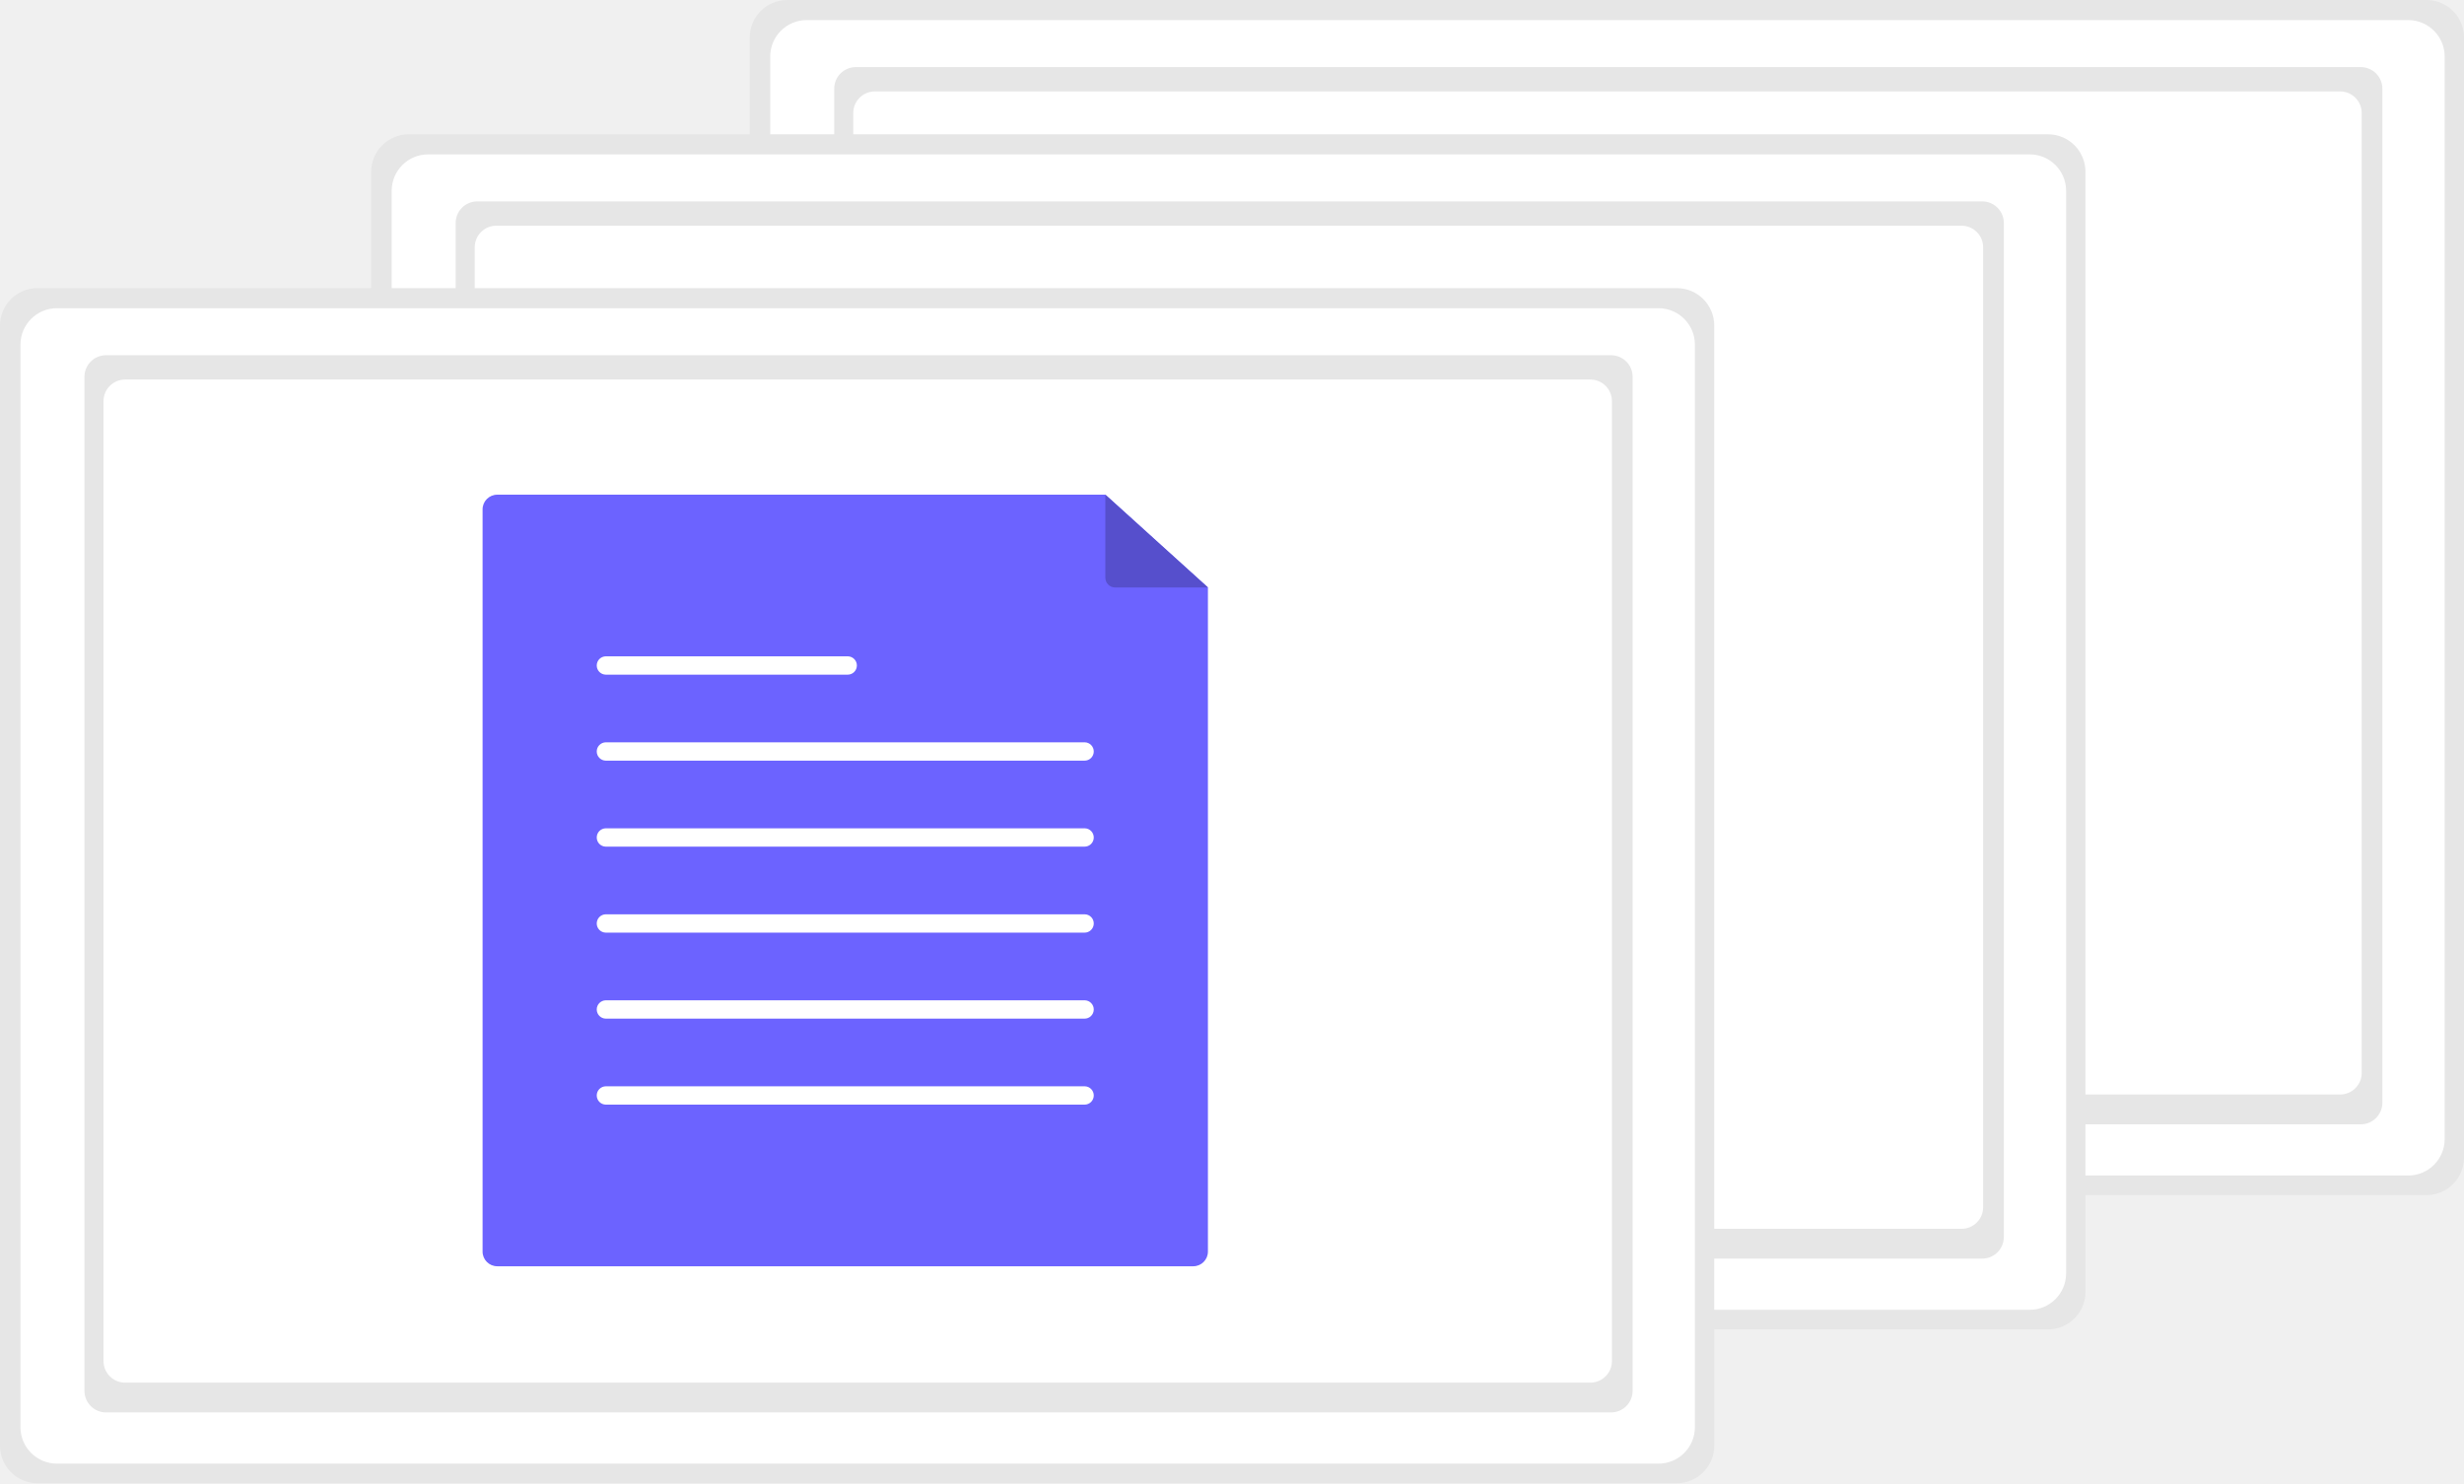
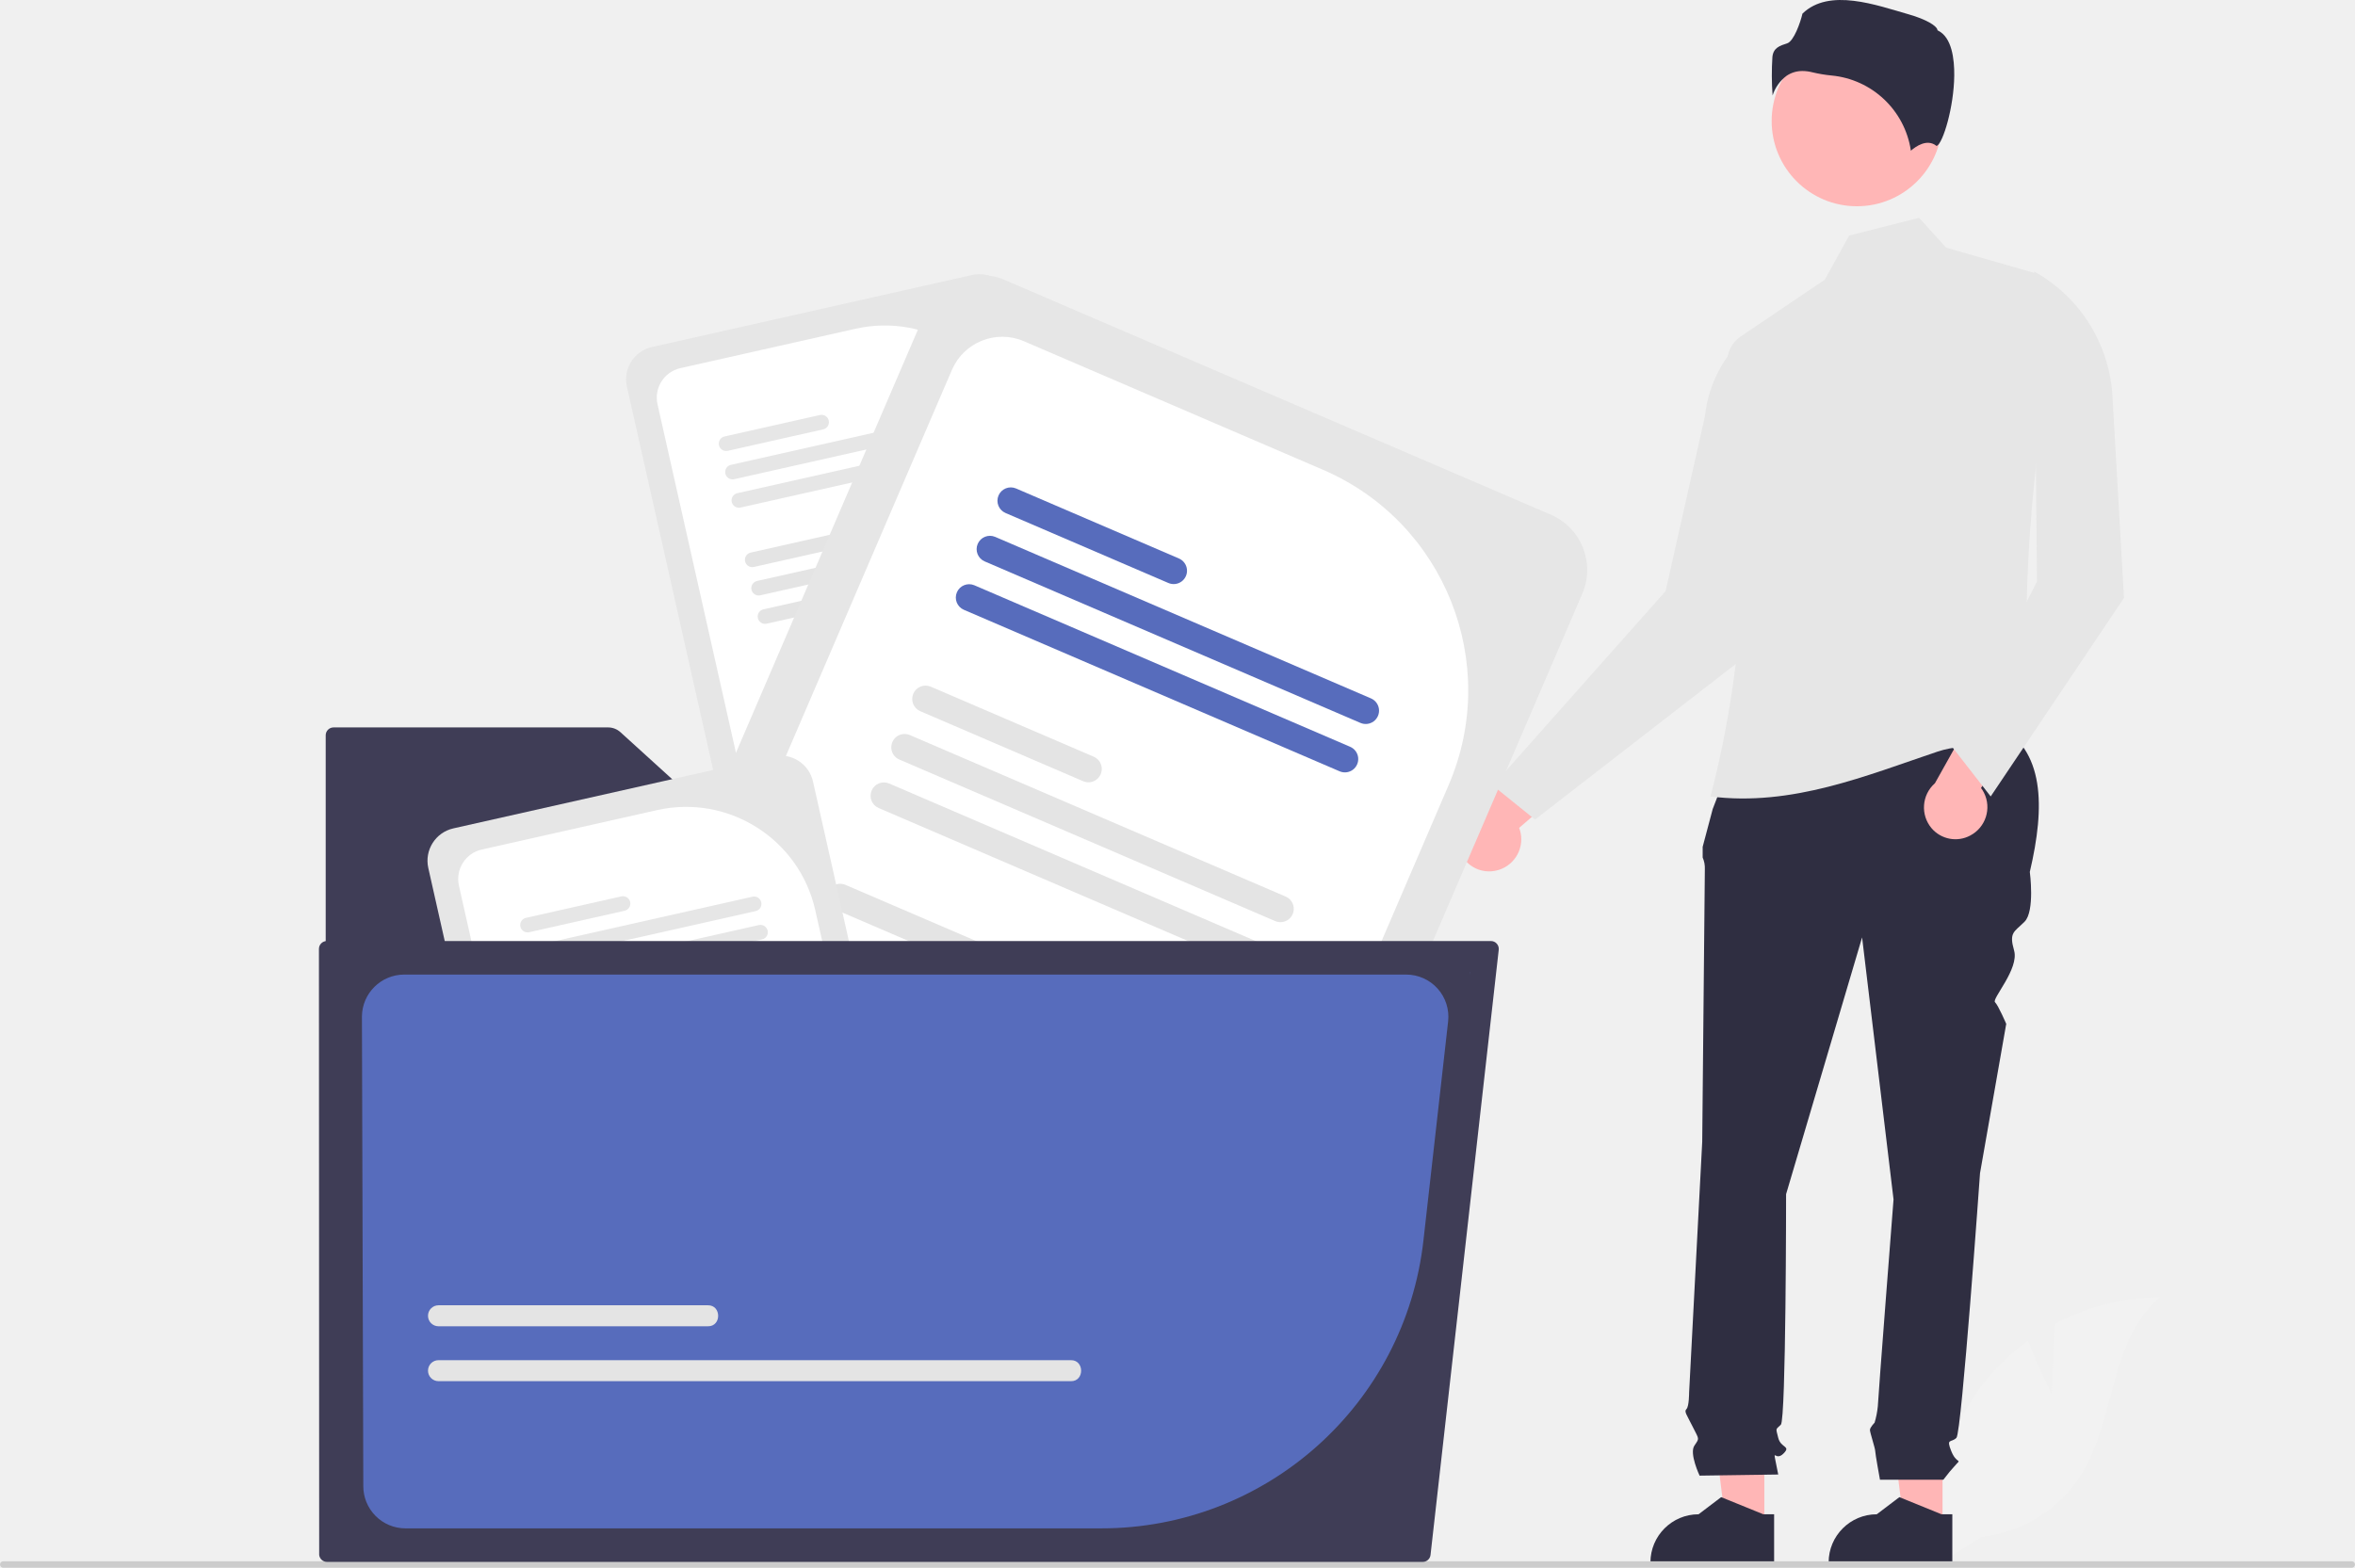
- <svg xmlns="http://www.w3.org/2000/svg" data-name="Layer 1" width="1008.92" height="607.45" viewBox="0 0 1008.92 607.45">
-   <path d="M1104.46,620.305a15.34,15.34,0,0,1-15.26,15.42H417.8a15.34,15.34,0,0,1-15.26-15.42V161.695a15.34,15.34,0,0,1,15.26-15.42H1089.2a15.34,15.34,0,0,1,15.26,15.42h0V620.305Z" transform="translate(-95.53981 -146.275)" fill="#e6e6e6" />
-   <path d="M1096.54,612.795a14.91,14.91,0,0,1-14.91,14.91H425.83a14.91,14.91,0,0,1-14.91-14.91V169.415a14.91,14.91,0,0,1,14.91-14.91h655.83a14.91,14.91,0,0,1,14.88,14.91Z" transform="translate(-95.53981 -146.275)" fill="#fff" />
-   <path id="a90d98f2-fe2a-41dc-85de-0aa221261a3e-808" data-name="b9c54412-061c-4155-b289-fb4c23e4a64e" d="M445.97,173.755h616.22a8.85,8.85,0,0,1,8.85,8.85v415.28a8.85,8.85,0,0,1-8.85,8.85H445.97a8.85,8.85,0,0,1-8.85-8.85h0V182.605a8.85,8.85,0,0,1,8.85-8.85Z" transform="translate(-95.53981 -146.275)" fill="#e6e6e6" />
-   <path d="M453.77,183.715h599.95a8.85,8.85,0,0,1,8.85,8.85v393.12a8.85,8.85,0,0,1-8.85,8.85H453.77a8.85,8.85,0,0,1-8.85-8.85h0V192.565a8.85,8.85,0,0,1,8.85-8.85Z" transform="translate(-95.53981 -146.275)" fill="#fff" />
-   <path d="M949.46,675.305a15.34,15.34,0,0,1-15.26,15.42H262.8a15.34,15.34,0,0,1-15.26-15.42h0V216.695a15.34,15.34,0,0,1,15.26-15.42H934.2a15.34,15.34,0,0,1,15.26,15.42h0V675.305Z" transform="translate(-95.53981 -146.275)" fill="#e6e6e6" />
-   <path d="M941.54,667.795a14.91,14.91,0,0,1-14.91,14.91H270.83a14.91,14.91,0,0,1-14.91-14.91V224.415a14.91,14.91,0,0,1,14.91-14.91H926.66a14.91,14.91,0,0,1,14.88,14.91Z" transform="translate(-95.53981 -146.275)" fill="#fff" />
-   <path id="b54624cf-b287-45f0-8f58-93aafc1fcbba-809" data-name="a7242049-80b4-49e1-bd08-67354734c824" d="M290.97,228.755H907.19a8.85,8.85,0,0,1,8.85,8.85v415.28a8.85,8.85,0,0,1-8.85,8.85H290.97a8.85,8.85,0,0,1-8.85-8.85h0V237.605a8.85,8.85,0,0,1,8.85-8.85h0Z" transform="translate(-95.53981 -146.275)" fill="#e6e6e6" />
-   <path d="M298.77,238.715H898.72a8.85,8.85,0,0,1,8.85,8.85v393.12a8.85,8.85,0,0,1-8.85,8.85H298.77a8.85,8.85,0,0,1-8.85-8.85h0V247.565a8.85,8.85,0,0,1,8.85-8.85Z" transform="translate(-95.53981 -146.275)" fill="#fff" />
-   <path d="M797.46,738.305a15.34,15.34,0,0,1-15.26,15.42H110.8a15.34,15.34,0,0,1-15.26-15.42V279.695a15.34,15.34,0,0,1,15.26-15.42H782.2a15.34,15.34,0,0,1,15.26,15.42h0V738.305Z" transform="translate(-95.53981 -146.275)" fill="#e6e6e6" />
-   <path d="M789.54,730.795a14.91,14.91,0,0,1-14.91,14.91H118.83a14.91,14.91,0,0,1-14.91-14.91V287.415a14.91,14.91,0,0,1,14.91-14.91H774.66a14.91,14.91,0,0,1,14.88,14.91Z" transform="translate(-95.53981 -146.275)" fill="#fff" />
-   <path id="a665a07e-790f-4a9c-be99-8c13ca89238c-810" data-name="b7a050eb-0cb2-44a8-b642-35d340850eff" d="M138.97,291.755H755.19a8.85,8.85,0,0,1,8.85,8.85v415.28a8.85,8.85,0,0,1-8.85,8.85H138.97a8.85,8.85,0,0,1-8.85-8.85V300.605a8.85,8.85,0,0,1,8.85-8.85h0Z" transform="translate(-95.53981 -146.275)" fill="#e6e6e6" />
-   <path d="M146.77,301.715H746.72a8.85,8.85,0,0,1,8.85,8.85v393.12a8.85,8.85,0,0,1-8.85,8.85H146.77a8.85,8.85,0,0,1-8.85-8.85V310.565A8.85,8.85,0,0,1,146.77,301.715Z" transform="translate(-95.53981 -146.275)" fill="#fff" />
-   <path d="M590.142,386.874v272a6.005,6.005,0,0,1-6,6h-285a6.005,6.005,0,0,1-6-6v-304a6.005,6.005,0,0,1,6-6h249Z" transform="translate(-95.53981 -146.275)" fill="#6c63ff" />
-   <path id="b3cdc3b1-5d0a-4cee-b54c-a38ee088c012-811" data-name="Path 40" d="M343.578,415.072a3.755,3.755,0,0,0,0,7.509h99.005a3.755,3.755,0,1,0,.123-7.509q-.062-.001-.123,0Z" transform="translate(-95.53981 -146.275)" fill="#fff" />
-   <path id="b79c0997-055d-434d-8704-cfc1ccad2281-812" data-name="Path 40" d="M343.578,450.291a3.755,3.755,0,0,0,0,7.509H539.582a3.755,3.755,0,0,0,.123-7.509q-.062-.001-.123,0Z" transform="translate(-95.53981 -146.275)" fill="#fff" />
-   <path id="ed7d1f14-d1d4-40af-b9ad-7b5b5ece23df-813" data-name="Path 40" d="M343.578,485.51a3.755,3.755,0,0,0,0,7.509H539.582a3.755,3.755,0,1,0,.123-7.509q-.062-.001-.123,0Z" transform="translate(-95.53981 -146.275)" fill="#fff" />
-   <path id="ba3b747a-a6b2-4f39-a169-6ef4c21cd2ce-814" data-name="Path 40" d="M343.578,520.729a3.755,3.755,0,0,0,0,7.509H539.582a3.755,3.755,0,1,0,.123-7.509q-.062-.001-.123,0Z" transform="translate(-95.53981 -146.275)" fill="#fff" />
-   <path id="b6e4b743-2497-479e-800a-91c8b21b3df9-815" data-name="Path 40" d="M343.578,555.948a3.755,3.755,0,0,0,0,7.509H539.582a3.755,3.755,0,1,0,.123-7.509q-.062-.001-.123,0Z" transform="translate(-95.53981 -146.275)" fill="#fff" />
-   <path id="f91f499d-e7c9-446d-84c9-bf78465468f6-816" data-name="Path 40" d="M343.578,591.167a3.755,3.755,0,0,0,0,7.509H539.582a3.755,3.755,0,1,0,.123-7.509q-.062-.001-.123,0Z" transform="translate(-95.53981 -146.275)" fill="#fff" />
-   <path d="M590.142,386.874h-38a4,4,0,0,1-4-4v-34h0Z" transform="translate(-95.53981 -146.275)" fill="#6c63ff" />
-   <path d="M590.142,386.874h-38a4,4,0,0,1-4-4v-34h0Z" transform="translate(-95.53981 -146.275)" opacity="0.2" />
+ <svg xmlns="http://www.w3.org/2000/svg" data-name="Layer 1" width="865.67" height="576.443" viewBox="0 0 865.67 576.443">
+   <path d="M716.982,481.915a11.798,11.798,0,0,0,9.173-13.773,11.592,11.592,0,0,0-.567-1.968l31.471-27.129-20.575-5.821-26.731,26.655a11.841,11.841,0,0,0-5.662,15.631,11.529,11.529,0,0,0,12.891,6.405Z" transform="translate(-167.165 -161.7783)" fill="#ffb6b6" />
+   <path d="M921.345,674.306l1.144-25.719a83.066,83.066,0,0,1,38.745-9.808c-18.608,15.214-16.283,44.541-28.899,65a49.964,49.964,0,0,1-36.639,23.089L880.123,736.402a83.724,83.724,0,0,1,17.647-67.845A80.873,80.873,0,0,1,912.633,654.747C916.363,664.581,921.345,674.306,921.345,674.306Z" transform="translate(-167.165 -161.7783)" fill="#f2f2f2" />
+   <polygon points="714.057 561.388 699.956 561.387 693.248 507 714.059 507.001 714.057 561.388" fill="#ffb6b6" />
+   <path d="M884.817,736.834l-45.466-.002v-.575a17.697,17.697,0,0,1,17.697-17.696h.001l8.305-6.301,15.495,6.301,3.969 0Z" transform="translate(-167.165 -161.7783)" fill="#2f2e41" />
+   <polygon points="648.548 561.388 634.448 561.387 627.74 507 648.551 507.001 648.548 561.388" fill="#ffb6b6" />
+   <path d="M819.309,736.834l-45.466-.002v-.575a17.697,17.697,0,0,1,17.697-17.696h.001l8.305-6.301,15.495,6.301,3.969 0Z" transform="translate(-167.165 -161.7783)" fill="#2f2e41" />
+   <path d="M809.61,425.826l91.715,2.293c17.419,9.461,17.683,29.938,11.976,54.25,0,0,1.927,14.45-1.927,18.304s-5.78,3.853-3.853,10.597-8.253,17.758-7.017,18.994,4.126,7.98,4.126,7.98l-9.634,54.911s-6.743,95.372-8.67,97.299-3.853,0-1.927,4.817,3.853,2.89,1.927,4.817a70.949,70.949,0,0,0-4.817,5.78H858.22s-1.756-9.634-1.756-10.597-1.927-6.743-1.927-7.707,1.703-2.666,1.703-2.666a31.694,31.694,0,0,0,1.187-6.004c0-1.927,5.78-76.105,5.78-76.105l-11.56-96.335L823.71,600.861s0,82.848-1.927,84.775-1.927.963-.963,4.817,4.817,2.89,1.927,5.78-3.853-1.927-2.89,2.89l.963,4.817-28.901.413s-3.853-8.12-1.927-11.01,1.811-2.101-.539-6.831-3.314-5.693-2.351-6.656.963-6.087.963-6.087l4.817-92.175s.963-97.299.963-100.189a9.609,9.609,0,0,0-.8-4.334v-3.923l3.69-13.9Z" transform="translate(-167.165 -161.7783)" fill="#2f2e41" />
+   <path d="M715.921,450.623l15.5,12.5,84.5-65.5-5-114h0a46.039,46.039,0,0,0-17.023,31.103l-14.477,64.397Z" transform="translate(-167.165 -161.7783)" fill="#e6e6e6" />
+   <path d="M795.921,454.623c29.911,3.823,57.469-7.759,83.5-16.5,11.752-3.946,23.59.173,34.5-6.5-4.718-46.467-.137-98.808,9.884-154.586a13.217,13.217,0,0,0-8.986-14.946l-32.291-9.264-9.942-10.968L846.909,248.377l-8.988,16.246-30.888,20.87a11.292,11.292,0,0,0-4.808,11.28A370.22,370.22,0,0,1,795.921,454.623Z" transform="translate(-167.165 -161.7783)" fill="#e6e6e6" />
+   <path d="M891.382,469.005a11.798,11.798,0,0,0,5.067-15.753,11.592,11.592,0,0,0-1.083-1.739l22.874-34.687-21.383.014-18.444,32.937a11.841,11.841,0,0,0-1.182,16.583,11.529,11.529,0,0,0,14.15,2.645Z" transform="translate(-167.165 -161.7783)" fill="#ffb6b6" />
+   <path d="M884.921,436.623l14,18,49-73-4.238-74.163a56.096,56.096,0,0,0-28.762-45.837h0l1,114Z" transform="translate(-167.165 -161.7783)" fill="#e6e6e6" />
+   <circle cx="682.576" cy="44.502" r="31.335" fill="#ffb6b6" />
+   <path d="M829.775,187.89a14.807,14.807,0,0,1,3.593.472,51.139,51.139,0,0,0,7.033,1.179,32.59,32.59,0,0,1,29.182,27.643c1.821-1.588,5.964-4.508,9.36-1.794h0c.052.043.082.065.201.009,2.255-1.07,6.259-14.239,6.38-25.834.064-6.154-.905-14.013-5.882-16.502l-.262-.131-.069-.285c-.332-1.384-4.048-3.748-10.505-5.587-11.735-3.342-29.227-9.854-39.077-.271-.745,3.23-3.171,10.144-5.621,10.927-2.713.867-5.056,1.616-5.425,4.944a101.999,101.999,0,0,0,.067,14.219,14.522,14.522,0,0,1,5.159-7.247A10.225,10.225,0,0,1,829.775,187.89Z" transform="translate(-167.165 -161.7783)" fill="#2f2e41" />
+   <path d="M1032.835,737.032a1.186,1.186,0,0,1-1.19,1.19H168.355a1.19,1.19,0,0,1,0-2.38h863.29A1.187,1.187,0,0,1,1032.835,737.032Z" transform="translate(-167.165 -161.7783)" fill="#ccc" />
+   <path d="M524.442,262.901,406.817,289.364a12.201,12.201,0,0,0-9.215,14.565l32.254,143.365,138.203-31.093a6.056,6.056,0,0,0,2.993-1.652L539.007,272.116A12.201,12.201,0,0,0,524.442,262.901Z" transform="translate(-167.165 -161.7783)" fill="#e6e6e6" />
+   <path d="M481.715,282.642l-64.462,14.503a11.111,11.111,0,0,0-8.394,13.261l30.325,134.79,122.744-27.615-22.084-98.162A48.695,48.695,0,0,0,481.715,282.642Z" transform="translate(-167.165 -161.7783)" fill="#fff" />
+   <path d="M538.323,410.314l-80.921,18.206a2.703,2.703,0,1,0,1.187,5.275l80.921-18.206a2.703,2.703,0,1,0-1.187-5.275Z" transform="translate(-167.165 -161.7783)" fill="#e4e4e4" />
+   <path d="M535.976,399.883,455.055,418.088a2.706,2.706,0,0,0,1.188,5.28l80.921-18.206a2.706,2.706,0,1,0-1.188-5.28Z" transform="translate(-167.165 -161.7783)" fill="#e4e4e4" />
+   <path d="M487.788,399.77l-35.078,7.892a2.703,2.703,0,1,0,1.187,5.275l35.078-7.892a2.703,2.703,0,1,0-1.187-5.275Z" transform="translate(-167.165 -161.7783)" fill="#e4e4e4" />
+   <path d="M528.717,367.614l-80.921,18.206a2.706,2.706,0,0,0,1.188,5.28l80.921-18.206a2.706,2.706,0,1,0-1.188-5.28Z" transform="translate(-167.165 -161.7783)" fill="#e4e4e4" />
+   <path d="M526.371,357.188l-80.921,18.206a2.703,2.703,0,1,0,1.187,5.275l80.921-18.206a2.703,2.703,0,1,0-1.187-5.275Z" transform="translate(-167.165 -161.7783)" fill="#e4e4e4" />
+   <path d="M478.181,357.07l-35.078,7.892a2.706,2.706,0,0,0,1.188,5.28l35.078-7.892a2.706,2.706,0,1,0-1.188-5.28Z" transform="translate(-167.165 -161.7783)" fill="#e4e4e4" />
+   <path d="M519.11,324.914l-80.921,18.206a2.706,2.706,0,0,0,1.188,5.28l80.921-18.206a2.706,2.706,0,1,0-1.188-5.28Z" transform="translate(-167.165 -161.7783)" fill="#e6e6e6" />
+   <path d="M516.765,314.488l-80.921,18.206a2.706,2.706,0,0,0,1.188,5.28l80.921-18.206a2.706,2.706,0,1,0-1.188-5.28Z" transform="translate(-167.165 -161.7783)" fill="#e6e6e6" />
+   <path d="M468.574,314.371,433.496,322.262a2.706,2.706,0,0,0,1.188,5.28l35.078-7.892a2.706,2.706,0,1,0-1.188-5.28Z" transform="translate(-167.165 -161.7783)" fill="#e6e6e6" />
+   <path d="M289.779,429.241a2.895,2.895,0,0,0-2.892,2.892V731.181a2.896,2.896,0,0,0,2.892,2.893h374.946a2.895,2.895,0,0,0,2.892-2.893V480.137a2.895,2.895,0,0,0-2.892-2.893H449.53a8.765,8.765,0,0,1-5.907-2.282l-48.379-43.958a6.77,6.77,0,0,0-4.562-1.763Z" transform="translate(-167.165 -161.7783)" fill="#3f3d56" />
+   <path d="M737.242,351.025,536.479,264.713a22.116,22.116,0,0,0-29.019,11.569l-105.198,244.695,235.885,101.411a10.977,10.977,0,0,0,6.15.761l104.515-243.106A22.116,22.116,0,0,0,737.242,351.025Z" transform="translate(-167.165 -161.7783)" fill="#e6e6e6" />
+   <path d="M653.54,334.535,543.517,287.234a20.14,20.14,0,0,0-26.427,10.528L418.183,527.822l209.5,90.067L699.712,450.347A88.262,88.262,0,0,0,653.54,334.535Z" transform="translate(-167.165 -161.7783)" fill="#fff" />
+   <path d="M600.776,582.114l-138.117-59.379a4.9,4.9,0,1,0-3.871,9.003l138.117,59.379a4.9,4.9,0,1,0,3.871-9.003Z" transform="translate(-167.165 -161.7783)" fill="#e4e4e4" />
+   <path d="M608.43,564.309l-138.117-59.379a4.905,4.905,0,0,0-3.875,9.012l138.117,59.379a4.905,4.905,0,1,0,3.875-9.012Z" transform="translate(-167.165 -161.7783)" fill="#e4e4e4" />
+   <path d="M537.835,512.875,477.964,487.135a4.9,4.9,0,1,0-3.871,9.003l59.871,25.74a4.9,4.9,0,1,0,3.871-9.003Z" transform="translate(-167.165 -161.7783)" fill="#e4e4e4" />
+   <path d="M632.108,509.233l-138.117-59.379a4.905,4.905,0,0,0-3.875,9.012l138.117,59.379a4.905,4.905,0,1,0,3.875-9.012Z" transform="translate(-167.165 -161.7783)" fill="#e4e4e4" />
+   <path d="M639.759,491.438l-138.117-59.379a4.9,4.9,0,1,0-3.871,9.003l138.117,59.379a4.9,4.9,0,1,0,3.871-9.003Z" transform="translate(-167.165 -161.7783)" fill="#e4e4e4" />
+   <path d="M569.167,439.995,509.296,414.255a4.905,4.905,0,0,0-3.875,9.012l59.871,25.74a4.905,4.905,0,1,0,3.875-9.012Z" transform="translate(-167.165 -161.7783)" fill="#e4e4e4" />
+   <path d="M663.441,436.353l-138.117-59.379a4.905,4.905,0,0,0-3.875,9.012l138.117,59.379a4.905,4.905,0,1,0,3.875-9.012Z" transform="translate(-167.165 -161.7783)" fill="#576cbc" />
+   <path d="M671.091,418.558,532.974,359.179a4.905,4.905,0,0,0-3.875,9.012l138.117,59.379A4.905,4.905,0,1,0,671.091,418.558Z" transform="translate(-167.165 -161.7783)" fill="#576cbc" />
+   <path d="M600.5,367.115,540.628,341.375a4.905,4.905,0,0,0-3.875,9.012L596.625,376.127a4.905,4.905,0,1,0,3.875-9.012Z" transform="translate(-167.165 -161.7783)" fill="#576cbc" />
+   <path d="M451.442,439.901,333.817,466.364a12.201,12.201,0,0,0-9.215,14.565l32.254,143.365,138.203-31.093a6.056,6.056,0,0,0,2.993-1.652L466.007,449.116A12.201,12.201,0,0,0,451.442,439.901Z" transform="translate(-167.165 -161.7783)" fill="#e6e6e6" />
+   <path d="M408.715,459.642l-64.462,14.503a11.111,11.111,0,0,0-8.394,13.261l30.325,134.79,122.744-27.615-22.084-98.162A48.695,48.695,0,0,0,408.715,459.642Z" transform="translate(-167.165 -161.7783)" fill="#fff" />
+   <path d="M465.323,587.314l-80.921,18.206a2.703,2.703,0,1,0,1.187,5.275l80.921-18.206a2.703,2.703,0,1,0-1.187-5.275Z" transform="translate(-167.165 -161.7783)" fill="#e4e4e4" />
+   <path d="M462.976,576.883,382.055,595.088a2.706,2.706,0,0,0,1.188,5.28l80.921-18.206a2.706,2.706,0,1,0-1.188-5.28Z" transform="translate(-167.165 -161.7783)" fill="#e4e4e4" />
+   <path d="M414.788,576.77l-35.078,7.892a2.703,2.703,0,1,0,1.187,5.275l35.078-7.892a2.703,2.703,0,1,0-1.187-5.275Z" transform="translate(-167.165 -161.7783)" fill="#e4e4e4" />
+   <path d="M455.717,544.614l-80.921,18.206a2.706,2.706,0,0,0,1.188,5.28l80.921-18.206a2.706,2.706,0,1,0-1.188-5.28Z" transform="translate(-167.165 -161.7783)" fill="#e4e4e4" />
+   <path d="M453.371,534.188l-80.921,18.206a2.703,2.703,0,1,0,1.187,5.275l80.921-18.206a2.703,2.703,0,1,0-1.187-5.275Z" transform="translate(-167.165 -161.7783)" fill="#e4e4e4" />
+   <path d="M405.181,534.07l-35.078,7.892a2.706,2.706,0,0,0,1.188,5.28l35.078-7.892a2.706,2.706,0,1,0-1.188-5.28Z" transform="translate(-167.165 -161.7783)" fill="#e4e4e4" />
+   <path d="M446.11,501.914l-80.921,18.206a2.706,2.706,0,0,0,1.188,5.28l80.921-18.206a2.706,2.706,0,1,0-1.188-5.28Z" transform="translate(-167.165 -161.7783)" fill="#e6e6e6" />
+   <path d="M443.765,491.488l-80.921,18.206a2.706,2.706,0,0,0,1.188,5.28l80.921-18.206a2.706,2.706,0,1,0-1.188-5.28Z" transform="translate(-167.165 -161.7783)" fill="#e6e6e6" />
+   <path d="M395.574,491.371,360.496,499.262a2.706,2.706,0,0,0,1.188,5.28l35.078-7.892a2.706,2.706,0,1,0-1.188-5.28Z" transform="translate(-167.165 -161.7783)" fill="#e6e6e6" />
+   <path d="M287.294,507.787a2.892,2.892,0,0,0-2.892,2.891c0,.108.089,222.827.089,222.827a2.89,2.89,0,0,0,2.874,2.568H690.138a2.89,2.89,0,0,0,2.874-2.568L718.082,511.003a2.893,2.893,0,0,0-.717-2.251,2.859,2.859,0,0,0-2.156-.965Z" transform="translate(-167.165 -161.7783)" fill="#3f3d56" />
+   <path d="M315.717,520.117a15.555,15.555,0,0,0-15.509,15.374l.503,172.607A15.509,15.509,0,0,0,316.22,723.743H571.897A119.174,119.174,0,0,0,690.41,617.833l9.067-80.47a15.508,15.508,0,0,0-15.412-17.246Zm391.811,0-.046-1h.046Z" transform="translate(-167.165 -161.7783)" fill="#576cbc" />
+   <path d="M427.4,649.434H328.353a3.859,3.859,0,1,1,0-7.718h99.046C432.376,641.647,432.426,649.504,427.4,649.434Z" transform="translate(-167.165 -161.7783)" fill="#e4e4e4" />
+   <path d="M560.826,669.62H328.353a3.859,3.859,0,1,1,0-7.718H560.826C565.802,661.833,565.852,669.691,560.826,669.62Z" transform="translate(-167.165 -161.7783)" fill="#e4e4e4" />
</svg>
